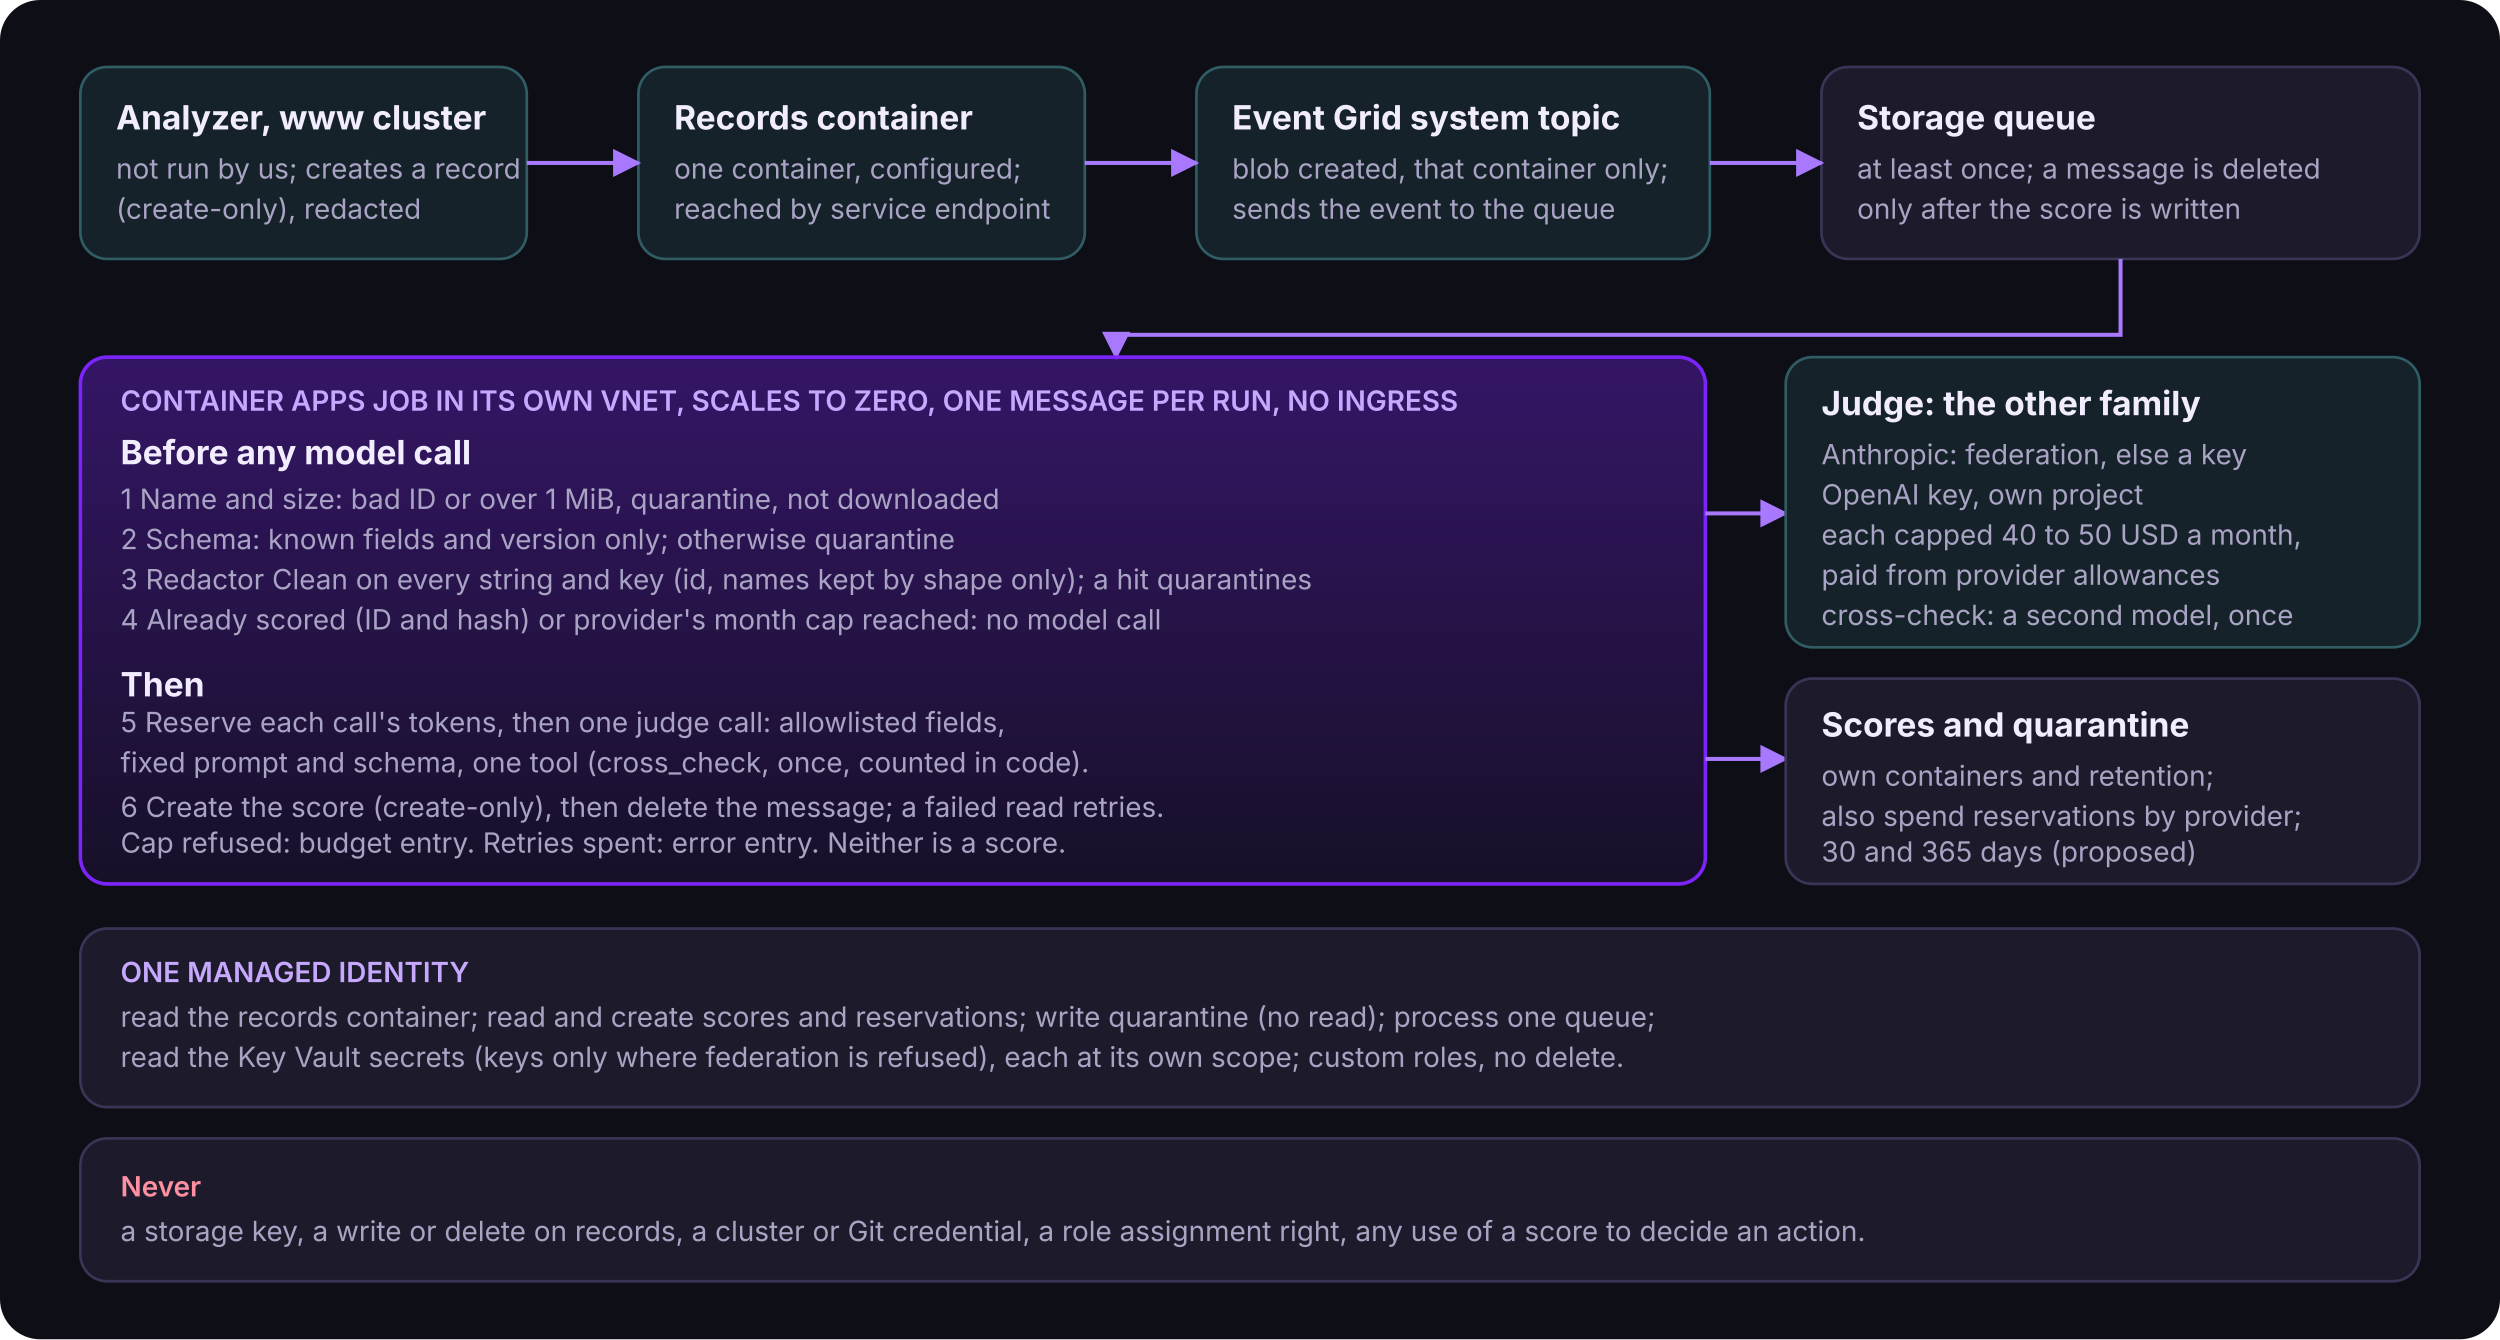
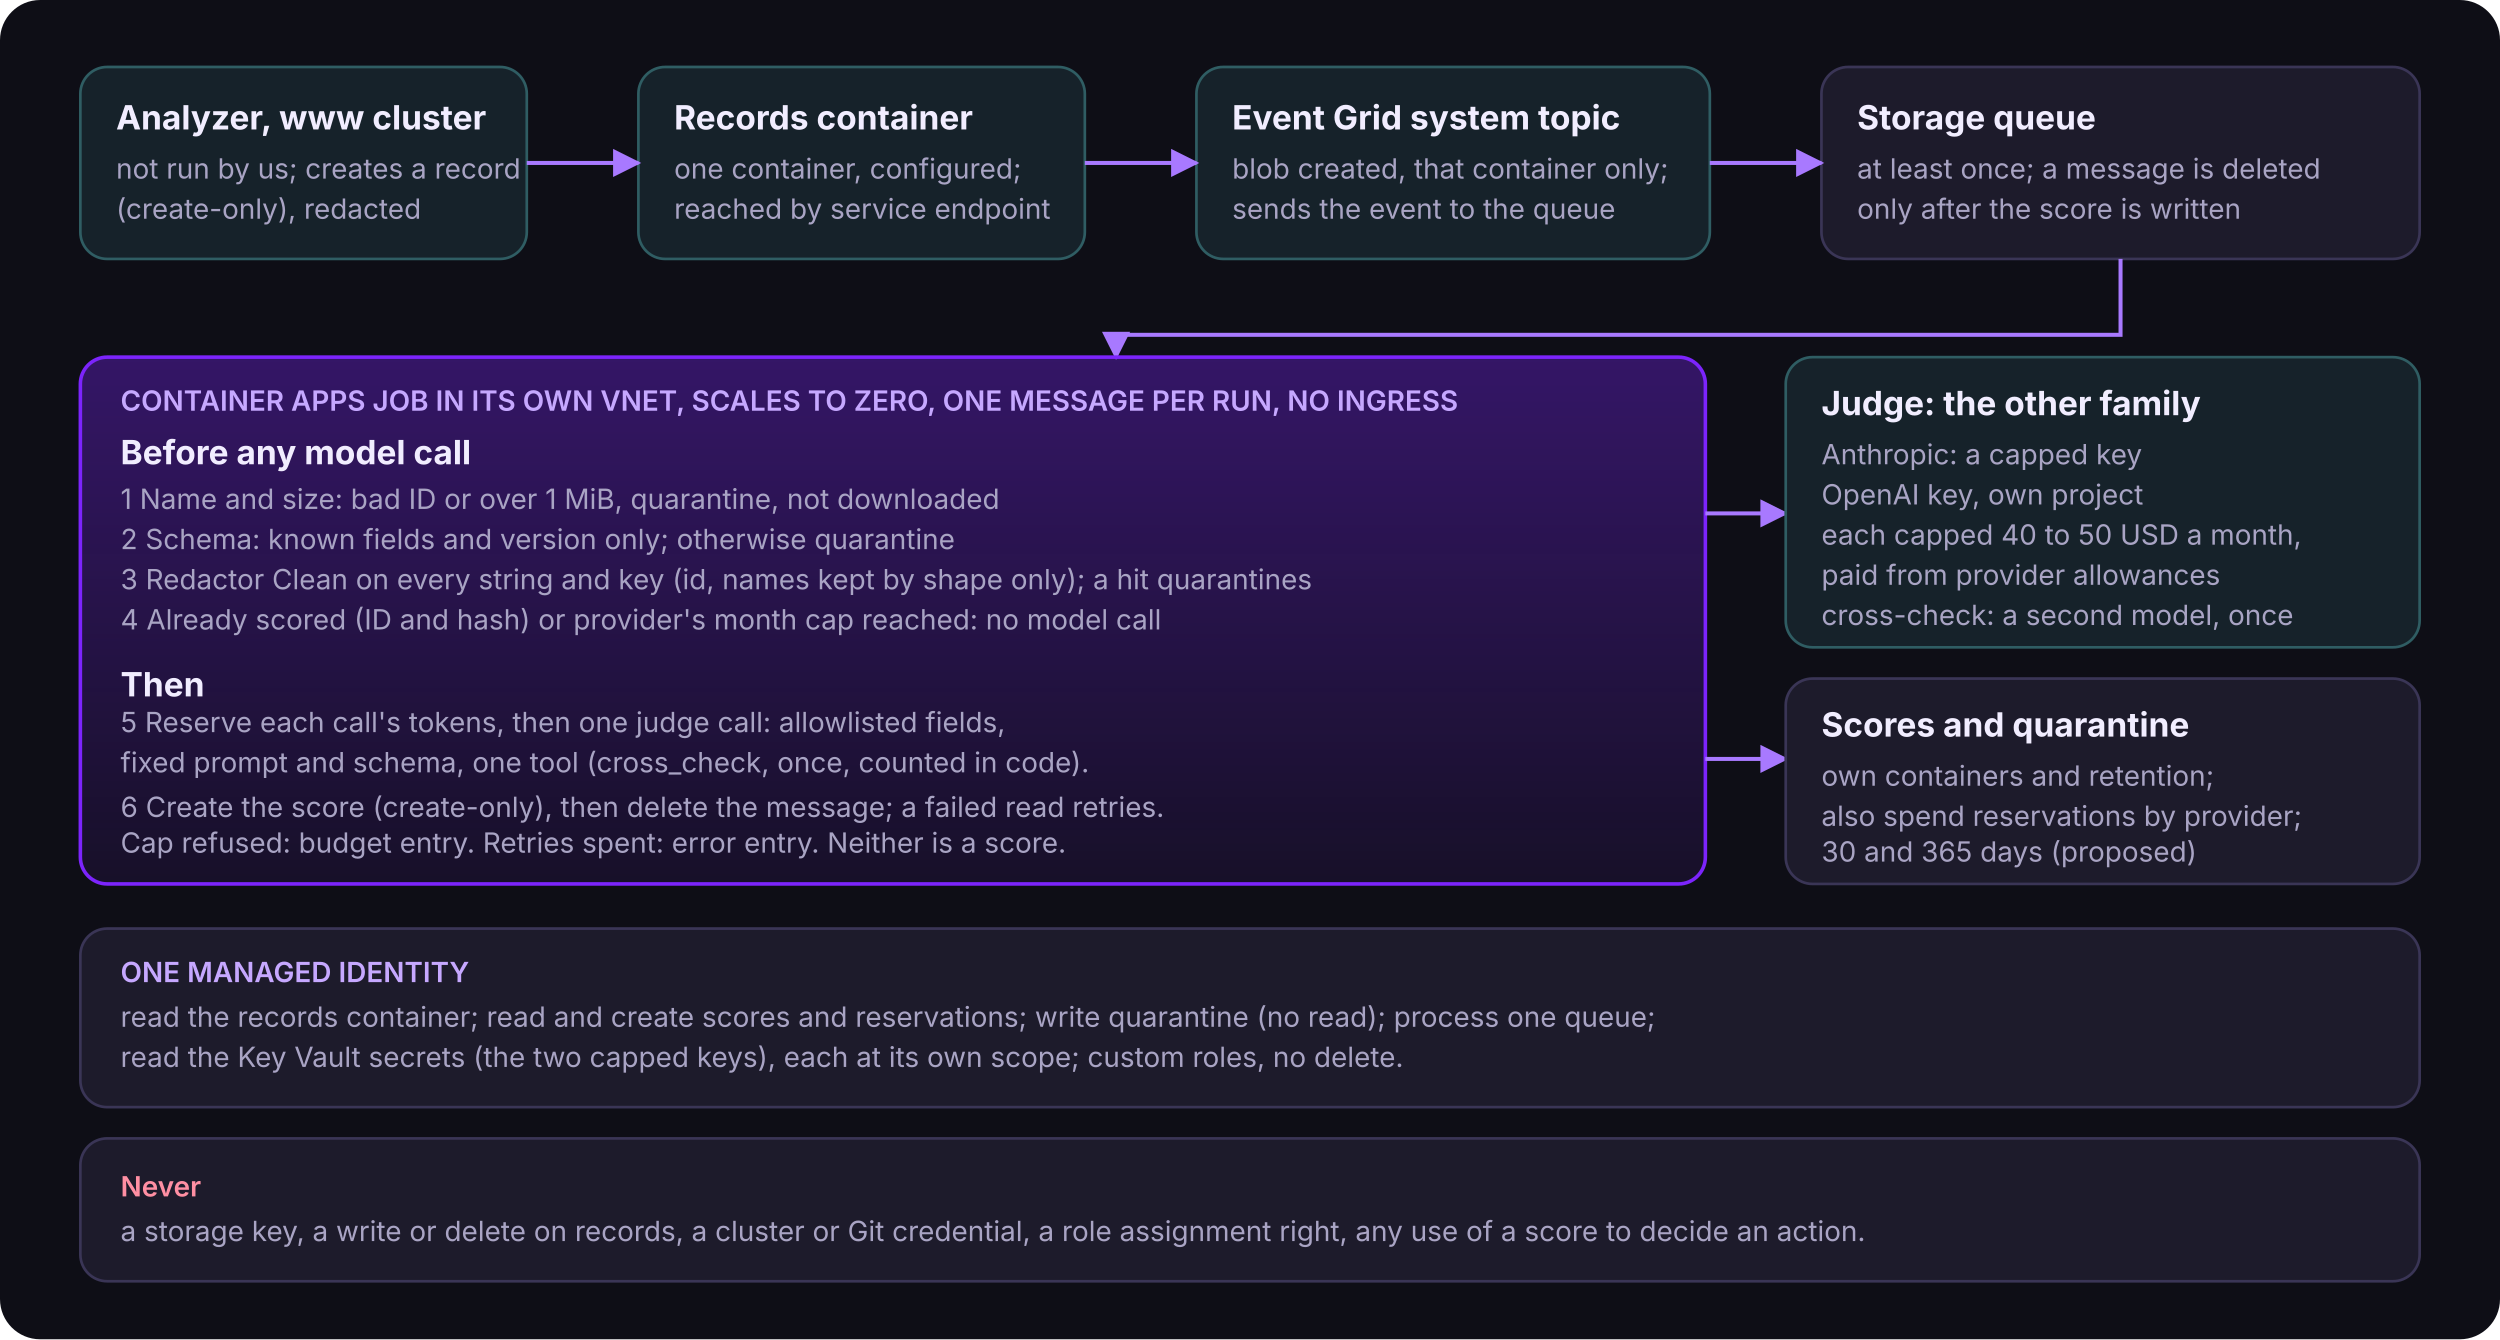
<svg xmlns="http://www.w3.org/2000/svg" viewBox="0 0 1120 600" role="img" aria-labelledby="t d" font-family="Inter, 'Segoe UI', system-ui, -apple-system, sans-serif">
  <defs>
    <marker id="a" viewBox="0 0 10 10" refX="9" refY="5" markerWidth="7" markerHeight="7" orient="auto-start-reverse">
      <path d="M0 0 10 5 0 10z" fill="#a879ff" />
    </marker>
    <linearGradient id="glow" x1="0" y1="0" x2="0" y2="1">
      <stop offset="0" stop-color="#7c24fc" stop-opacity=".35" />
      <stop offset="1" stop-color="#7c24fc" stop-opacity=".08" />
    </linearGradient>
    <style>
      .box{fill:#1d1b2b;stroke:#3a3556;stroke-width:1.2}
      .key{fill:url(#glow);stroke:#7c24fc;stroke-width:1.6}
      .ext{fill:#16222a;stroke:#2f5d63;stroke-width:1.2}
      .h{fill:#f1edff;font-size:15px;font-weight:650}
      .s{fill:#a9a4c4;font-size:12.5px}
      .f{stroke:#a879ff;stroke-width:1.8;fill:none}
      .no{fill:#ff8fa3;font-size:12.5px;font-weight:600}
      .tag{fill:#c6a8ff;font-size:12.5px;font-weight:600}
    </style>
  </defs>
  <rect width="1120" height="600" rx="18" fill="#0e0e16" />
  <rect class="ext" x="36" y="30" width="200" height="86" rx="12" />
  <text class="h" x="52" y="58">Analyzer, www cluster</text>
  <text class="s" x="52" y="80">not run by us; creates a record</text>
  <text class="s" x="52" y="98">(create-only), redacted</text>
  <rect class="ext" x="286" y="30" width="200" height="86" rx="12" />
  <text class="h" x="302" y="58">Records container</text>
  <text class="s" x="302" y="80">one container, configured;</text>
  <text class="s" x="302" y="98">reached by service endpoint</text>
  <rect class="ext" x="536" y="30" width="230" height="86" rx="12" />
  <text class="h" x="552" y="58">Event Grid system topic</text>
  <text class="s" x="552" y="80">blob created, that container only;</text>
  <text class="s" x="552" y="98">sends the event to the queue</text>
  <rect class="box" x="816" y="30" width="268" height="86" rx="12" />
  <text class="h" x="832" y="58">Storage queue</text>
  <text class="s" x="832" y="80">at least once; a message is deleted</text>
  <text class="s" x="832" y="98">only after the score is written</text>
  <path class="f" d="M236 73H286" marker-end="url(#a)" />
  <path class="f" d="M486 73H536" marker-end="url(#a)" />
  <path class="f" d="M766 73H816" marker-end="url(#a)" />
  <path class="f" d="M950 116V150H500V160" marker-end="url(#a)" />
  <rect class="key" x="36" y="160" width="728" height="236" rx="12" />
  <text class="tag" x="54" y="184">CONTAINER APPS JOB IN ITS OWN VNET, SCALES TO ZERO, ONE MESSAGE PER RUN, NO INGRESS</text>
  <text class="h" x="54" y="208">Before any model call</text>
  <text class="s" x="54" y="228">1  Name and size: bad ID or over 1 MiB, quarantine, not downloaded</text>
  <text class="s" x="54" y="246">2  Schema: known fields and version only; otherwise quarantine</text>
  <text class="s" x="54" y="264">3  Redactor Clean on every string and key (id, names kept by shape only); a hit quarantines</text>
  <text class="s" x="54" y="282">4  Already scored (ID and hash) or provider's month cap reached: no model call</text>
  <text class="h" x="54" y="312">Then</text>
  <text class="s" x="54" y="328">5  Reserve each call's tokens, then one judge call: allowlisted fields,</text>
  <text class="s" x="54" y="346">   fixed prompt and schema, one tool (cross_check, once, counted in code).</text>
  <text class="s" x="54" y="366">6  Create the score (create-only), then delete the message; a failed read retries.</text>
  <text class="s" x="54" y="382">   Cap refused: budget entry. Retries spent: error entry. Neither is a score.</text>
  <path class="f" d="M764 230H800" marker-end="url(#a)" />
  <path class="f" d="M764 340H800" marker-end="url(#a)" />
  <rect class="ext" x="800" y="160" width="284" height="130" rx="12" />
  <text class="h" x="816" y="186">Judge: the other family</text>
-   <text class="s" x="816" y="208">Anthropic: federation, else a key</text>
+   <text class="s" x="816" y="208">Anthropic: a capped key</text>
  <text class="s" x="816" y="226">OpenAI key, own project</text>
  <text class="s" x="816" y="244">each capped 40 to 50 USD a month,</text>
  <text class="s" x="816" y="262">paid from provider allowances</text>
  <text class="s" x="816" y="280">cross-check: a second model, once</text>
  <rect class="box" x="800" y="304" width="284" height="92" rx="12" />
  <text class="h" x="816" y="330">Scores and quarantine</text>
  <text class="s" x="816" y="352">own containers and retention;</text>
  <text class="s" x="816" y="370">also spend reservations by provider;</text>
  <text class="s" x="816" y="386">30 and 365 days (proposed)</text>
  <rect class="box" x="36" y="416" width="1048" height="80" rx="12" />
  <text class="tag" x="54" y="440">ONE MANAGED IDENTITY</text>
  <text class="s" x="54" y="460">read the records container; read and create scores and reservations; write quarantine (no read); process one queue;</text>
-   <text class="s" x="54" y="478">read the Key Vault secrets (keys only where federation is refused), each at its own scope; custom roles, no delete.</text>
+   <text class="s" x="54" y="478">read the Key Vault secrets (the two capped keys), each at its own scope; custom roles, no delete.</text>
  <rect class="box" x="36" y="510" width="1048" height="64" rx="12" />
  <text class="no" x="54" y="536">Never</text>
  <text class="s" x="54" y="556">a storage key, a write or delete on records, a cluster or Git credential, a role assignment right, any use of a score to decide an action.</text>
</svg>
